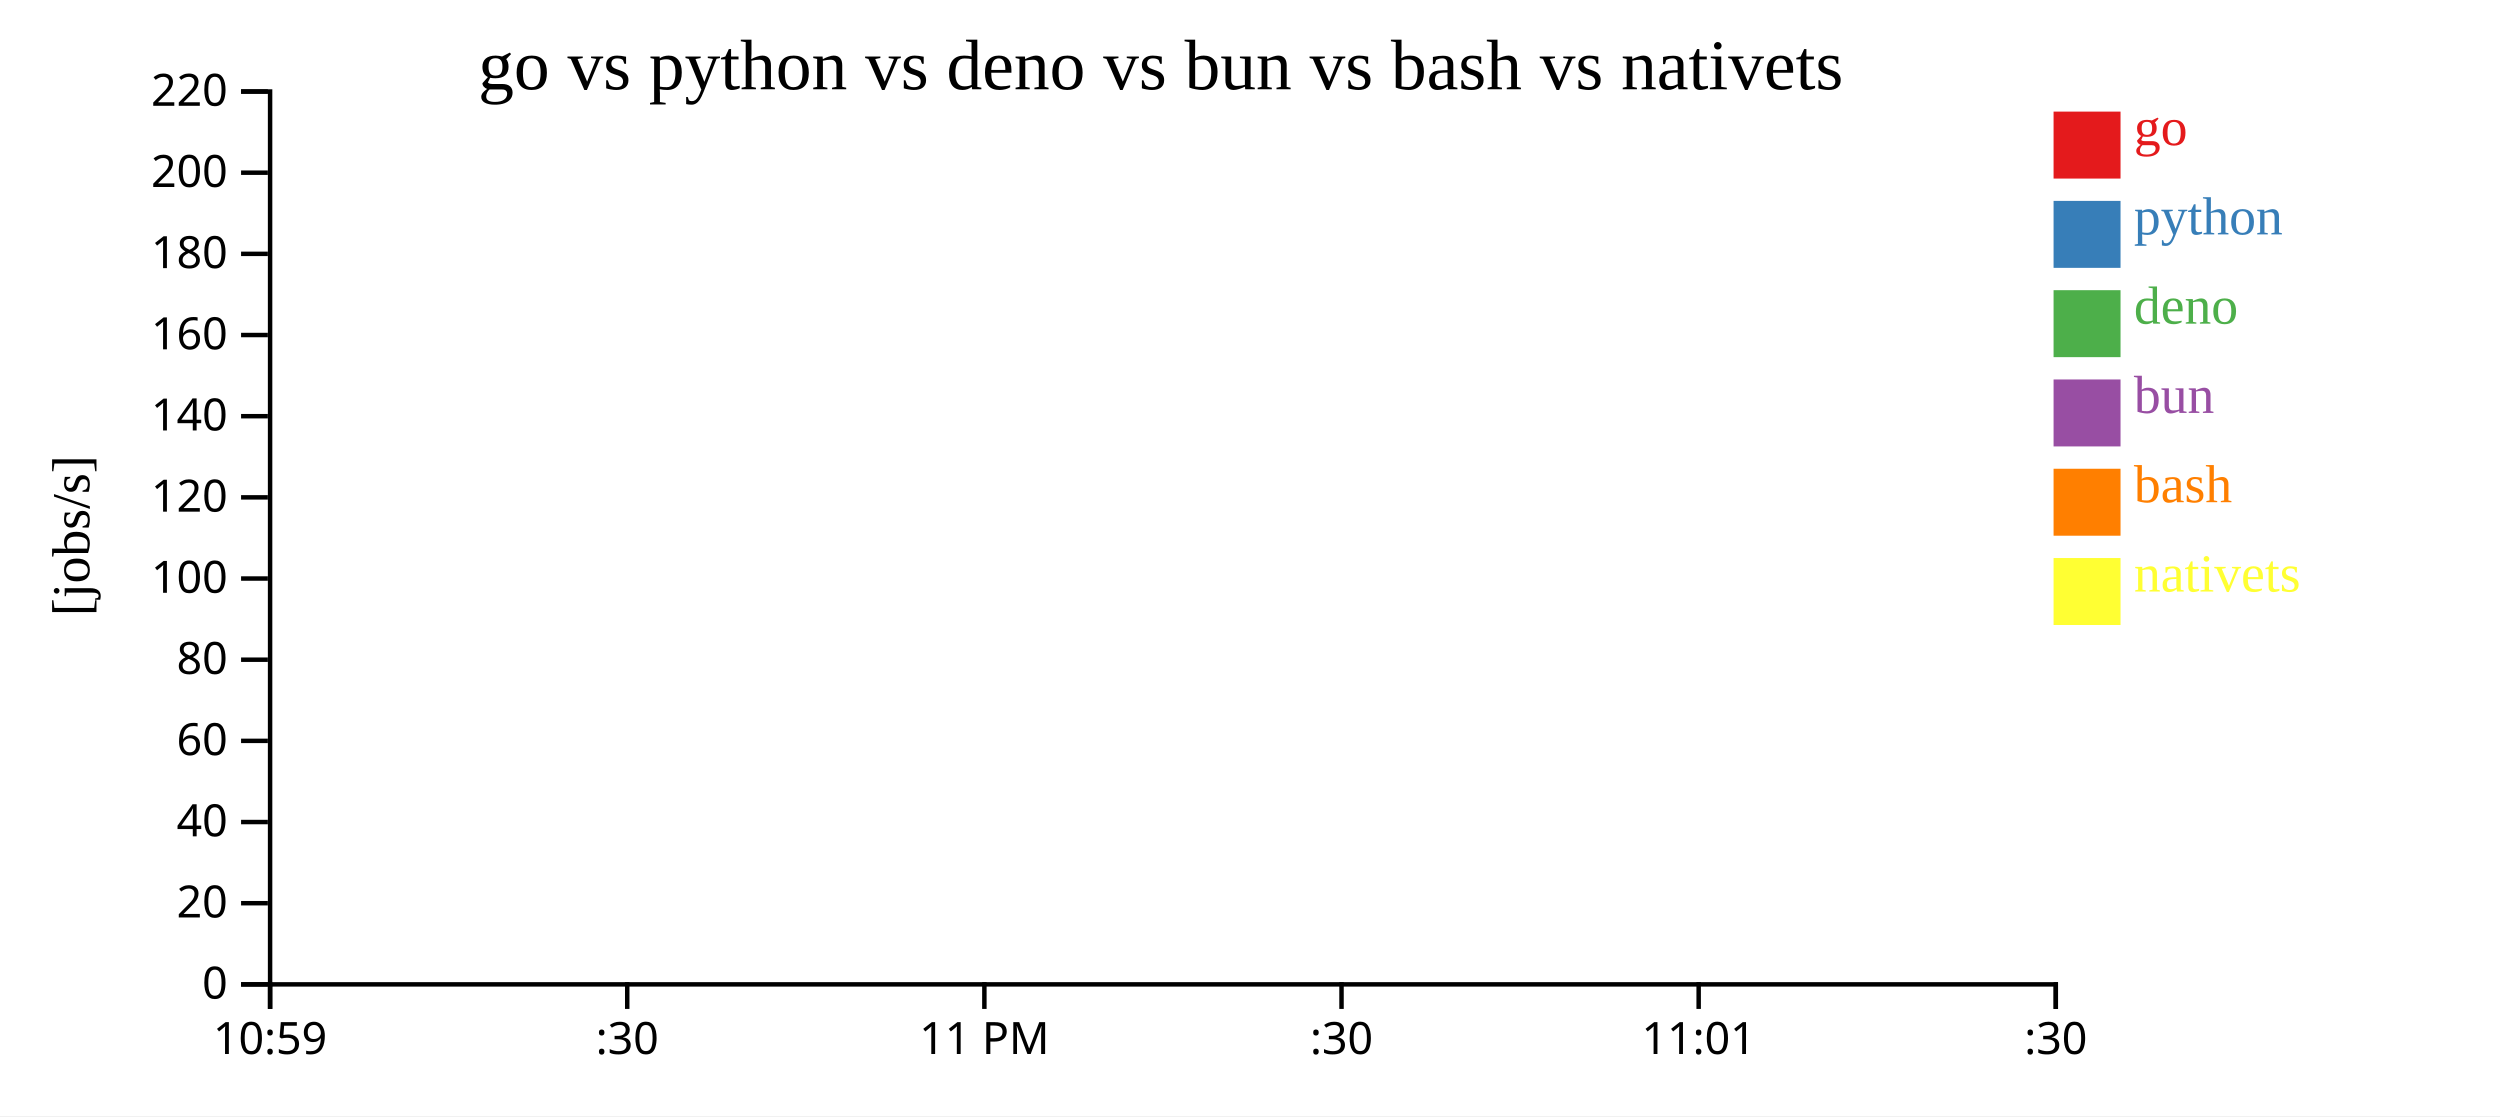
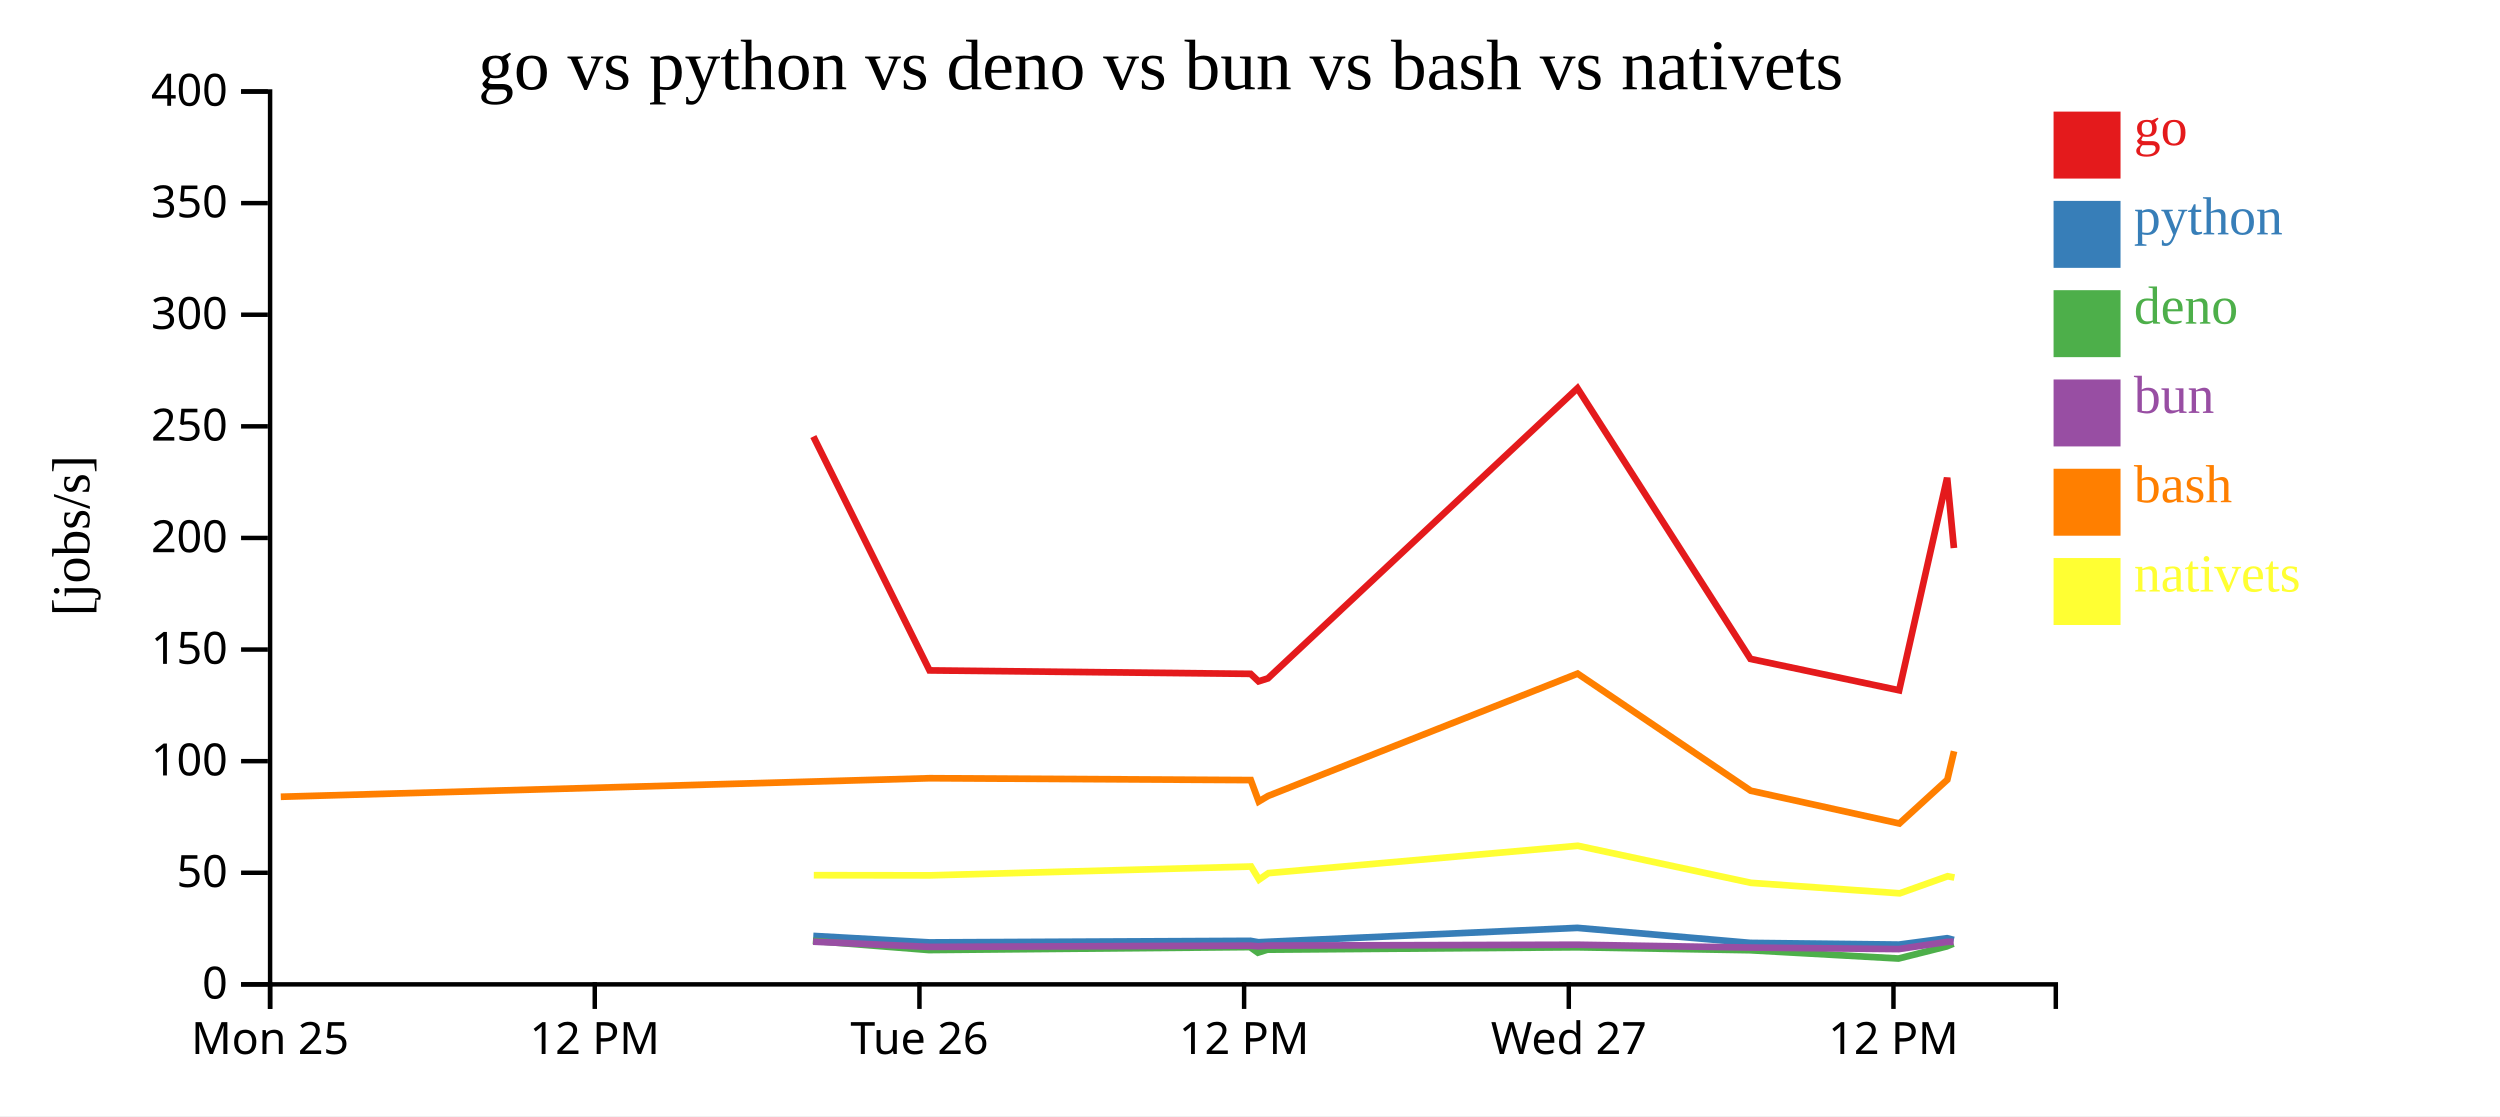
<svg xmlns="http://www.w3.org/2000/svg" width="560" height="250">
  <rect width="100%" height="100%" fill="white" />
  <g transform="translate(60,20)">
    <g transform="translate(0,200)" fill="none" font-size="10" font-family="sans-serif" text-anchor="middle">
      <path class="domain" stroke="currentColor" d="M0.5,6V0.5H400.5V6" />
      <g class="tick" opacity="1" transform="translate(0.5,0)">
        <line stroke="currentColor" y2="6" />
-         <text fill="currentColor" y="9" dy="0.71em">10:59</text>
+         <text fill="currentColor" y="9" dy="0.71em">Mon 25</text>
      </g>
-       <g class="tick" opacity="1" transform="translate(80.5,0)">
+       <g class="tick" opacity="1" transform="translate(73.22727,0)">
        <line stroke="currentColor" y2="6" />
-         <text fill="currentColor" y="9" dy="0.71em">:30</text>
+         <text fill="currentColor" y="9" dy="0.71em">12 PM</text>
      </g>
-       <g class="tick" opacity="1" transform="translate(160.5,0)">
+       <g class="tick" opacity="1" transform="translate(145.9545,0)">
        <line stroke="currentColor" y2="6" />
-         <text fill="currentColor" y="9" dy="0.71em">11 PM</text>
+         <text fill="currentColor" y="9" dy="0.71em">Tue 26</text>
      </g>
-       <g class="tick" opacity="1" transform="translate(240.5,0)">
+       <g class="tick" opacity="1" transform="translate(218.6818,0)">
        <line stroke="currentColor" y2="6" />
-         <text fill="currentColor" y="9" dy="0.71em">:30</text>
+         <text fill="currentColor" y="9" dy="0.71em">12 PM</text>
      </g>
-       <g class="tick" opacity="1" transform="translate(320.5,0)">
+       <g class="tick" opacity="1" transform="translate(291.4091,0)">
        <line stroke="currentColor" y2="6" />
-         <text fill="currentColor" y="9" dy="0.71em">11:01</text>
+         <text fill="currentColor" y="9" dy="0.71em">Wed 27</text>
      </g>
-       <g class="tick" opacity="1" transform="translate(400.5,0)">
+       <g class="tick" opacity="1" transform="translate(364.1364,0)">
        <line stroke="currentColor" y2="6" />
-         <text fill="currentColor" y="9" dy="0.71em">:30</text>
+         <text fill="currentColor" y="9" dy="0.71em">12 PM</text>
      </g>
    </g>
    <g fill="none" font-size="10" font-family="sans-serif" text-anchor="end">
      <path class="domain" stroke="currentColor" d="M-6,200.5H0.5V0.5H-6" />
      <g class="tick" opacity="1" transform="translate(0,200.5)">
        <line stroke="currentColor" x2="-6" />
        <text fill="currentColor" x="-9" dy="0.32em">0</text>
      </g>
-       <g class="tick" opacity="1" transform="translate(0,182.3182)">
+       <g class="tick" opacity="1" transform="translate(0,175.5)">
        <line stroke="currentColor" x2="-6" />
-         <text fill="currentColor" x="-9" dy="0.32em">20</text>
+         <text fill="currentColor" x="-9" dy="0.32em">50</text>
      </g>
-       <g class="tick" opacity="1" transform="translate(0,164.1364)">
-         <line stroke="currentColor" x2="-6" />
-         <text fill="currentColor" x="-9" dy="0.32em">40</text>
-       </g>
-       <g class="tick" opacity="1" transform="translate(0,145.9545)">
-         <line stroke="currentColor" x2="-6" />
-         <text fill="currentColor" x="-9" dy="0.32em">60</text>
-       </g>
-       <g class="tick" opacity="1" transform="translate(0,127.7727)">
-         <line stroke="currentColor" x2="-6" />
-         <text fill="currentColor" x="-9" dy="0.32em">80</text>
-       </g>
-       <g class="tick" opacity="1" transform="translate(0,109.5909)">
+       <g class="tick" opacity="1" transform="translate(0,150.5)">
        <line stroke="currentColor" x2="-6" />
        <text fill="currentColor" x="-9" dy="0.32em">100</text>
      </g>
-       <g class="tick" opacity="1" transform="translate(0,91.40909)">
+       <g class="tick" opacity="1" transform="translate(0,125.5)">
        <line stroke="currentColor" x2="-6" />
-         <text fill="currentColor" x="-9" dy="0.32em">120</text>
+         <text fill="currentColor" x="-9" dy="0.32em">150</text>
      </g>
-       <g class="tick" opacity="1" transform="translate(0,73.22727)">
-         <line stroke="currentColor" x2="-6" />
-         <text fill="currentColor" x="-9" dy="0.32em">140</text>
-       </g>
-       <g class="tick" opacity="1" transform="translate(0,55.04545)">
-         <line stroke="currentColor" x2="-6" />
-         <text fill="currentColor" x="-9" dy="0.32em">160</text>
-       </g>
-       <g class="tick" opacity="1" transform="translate(0,36.86364)">
-         <line stroke="currentColor" x2="-6" />
-         <text fill="currentColor" x="-9" dy="0.32em">180</text>
-       </g>
-       <g class="tick" opacity="1" transform="translate(0,18.68182)">
+       <g class="tick" opacity="1" transform="translate(0,100.5)">
        <line stroke="currentColor" x2="-6" />
        <text fill="currentColor" x="-9" dy="0.32em">200</text>
      </g>
+       <g class="tick" opacity="1" transform="translate(0,75.5)">
+         <line stroke="currentColor" x2="-6" />
+         <text fill="currentColor" x="-9" dy="0.32em">250</text>
+       </g>
+       <g class="tick" opacity="1" transform="translate(0,50.5)">
+         <line stroke="currentColor" x2="-6" />
+         <text fill="currentColor" x="-9" dy="0.32em">300</text>
+       </g>
+       <g class="tick" opacity="1" transform="translate(0,25.5)">
+         <line stroke="currentColor" x2="-6" />
+         <text fill="currentColor" x="-9" dy="0.32em">350</text>
+       </g>
      <g class="tick" opacity="1" transform="translate(0,0.5)">
        <line stroke="currentColor" x2="-6" />
-         <text fill="currentColor" x="-9" dy="0.32em">220</text>
+         <text fill="currentColor" x="-9" dy="0.32em">400</text>
      </g>
    </g>
    <text text-anchor="middle" style="font-size: 12px" transform="rotate(-90)" y="-40" x="-100">[jobs/s]</text>
    <text text-anchor="middle" style="font-size: 16px" y="0" x="200">go vs python vs deno vs bun vs bash vs nativets</text>
-     <path class="line" fill="none" stroke="#e41a1c" stroke-width="1.5" d="M208.216,67.344Z" />
-     <path class="line" fill="none" stroke="#377eb8" stroke-width="1.5" d="M164.861,183.383Z" />
-     <path class="line" fill="none" stroke="#4daf4a" stroke-width="1.5" d="M3.515,186.494Z" />
-     <path class="line" fill="none" stroke="#984ea3" stroke-width="1.5" d="M87.544,185.039Z" />
-     <path class="line" fill="none" stroke="#ff7f00" stroke-width="1.5" d="M280.907,127.881Z" />
-     <path class="line" fill="none" stroke="#ffff33" stroke-width="1.5" d="M394.696,157.178Z" />
+     <path class="line" fill="none" stroke="#e41a1c" stroke-width="1.5" d="M122.192,77.78L148.215,130.172L220.137,130.944L221.909,132.619L224.014,131.959L293.352,66.968L332.111,127.599L365.408,134.628L376.161,87.018L377.677,102.762" />
+     <path class="line" fill="none" stroke="#377eb8" stroke-width="1.5" d="M122.175,189.644L148.186,191.1L220.108,190.749L221.88,191.063L223.985,190.963L293.336,187.843L332.083,191.208L365.377,191.591L376.142,190.164L377.656,190.548" />
+     <path class="line" fill="none" stroke="#4daf4a" stroke-width="1.5" d="M122.084,190.744L148.08,192.812L220.007,192.151L221.775,193.395L223.882,192.729L293.247,192.195L331.975,192.851L365.265,194.711L376.048,192.002L377.561,191.382" />
+     <path class="line" fill="none" stroke="#984ea3" stroke-width="1.5" d="M122.132,190.931L148.136,192.103L220.061,191.828L221.83,191.963L223.936,191.811L293.299,191.62L332.032,192.257L365.324,192.596L376.097,190.984L377.609,190.964" />
+     <path class="line" fill="none" stroke="#ff7f00" stroke-width="1.5" d="M2.897,158.477L148.256,154.323L220.178,154.743L221.955,159.534L224.058,158.293L293.38,130.891L332.154,157.118L365.459,164.463L376.202,154.651L377.713,148.28" />
+     <path class="line" fill="none" stroke="#ffff33" stroke-width="1.5" d="M122.292,176.045L148.327,176.082L220.243,174.102L222.028,177.027L224.128,175.581L293.435,169.453L332.23,177.755L365.544,180.104L376.273,176.28L377.785,176.567" />
    <rect class="dot" x="400" y="5" width="15" height="15" style="fill: #e41a1c;" />
    <rect class="dot" x="400" y="25" width="15" height="15" style="fill: #377eb8;" />
    <rect class="dot" x="400" y="45" width="15" height="15" style="fill: #4daf4a;" />
    <rect class="dot" x="400" y="65" width="15" height="15" style="fill: #984ea3;" />
    <rect class="dot" x="400" y="85" width="15" height="15" style="fill: #ff7f00;" />
    <rect class="dot" x="400" y="105" width="15" height="15" style="fill: #ffff33;" />
    <text class="label" x="418" y="12.5" style="fill: #e41a1c; alignment-baseline: middle;" text-anchor="left">go</text>
    <text class="label" x="418" y="32.5" style="fill: #377eb8; alignment-baseline: middle;" text-anchor="left">python</text>
    <text class="label" x="418" y="52.5" style="fill: #4daf4a; alignment-baseline: middle;" text-anchor="left">deno</text>
    <text class="label" x="418" y="72.5" style="fill: #984ea3; alignment-baseline: middle;" text-anchor="left">bun</text>
    <text class="label" x="418" y="92.5" style="fill: #ff7f00; alignment-baseline: middle;" text-anchor="left">bash</text>
    <text class="label" x="418" y="112.5" style="fill: #ffff33; alignment-baseline: middle;" text-anchor="left">nativets</text>
  </g>
</svg>
